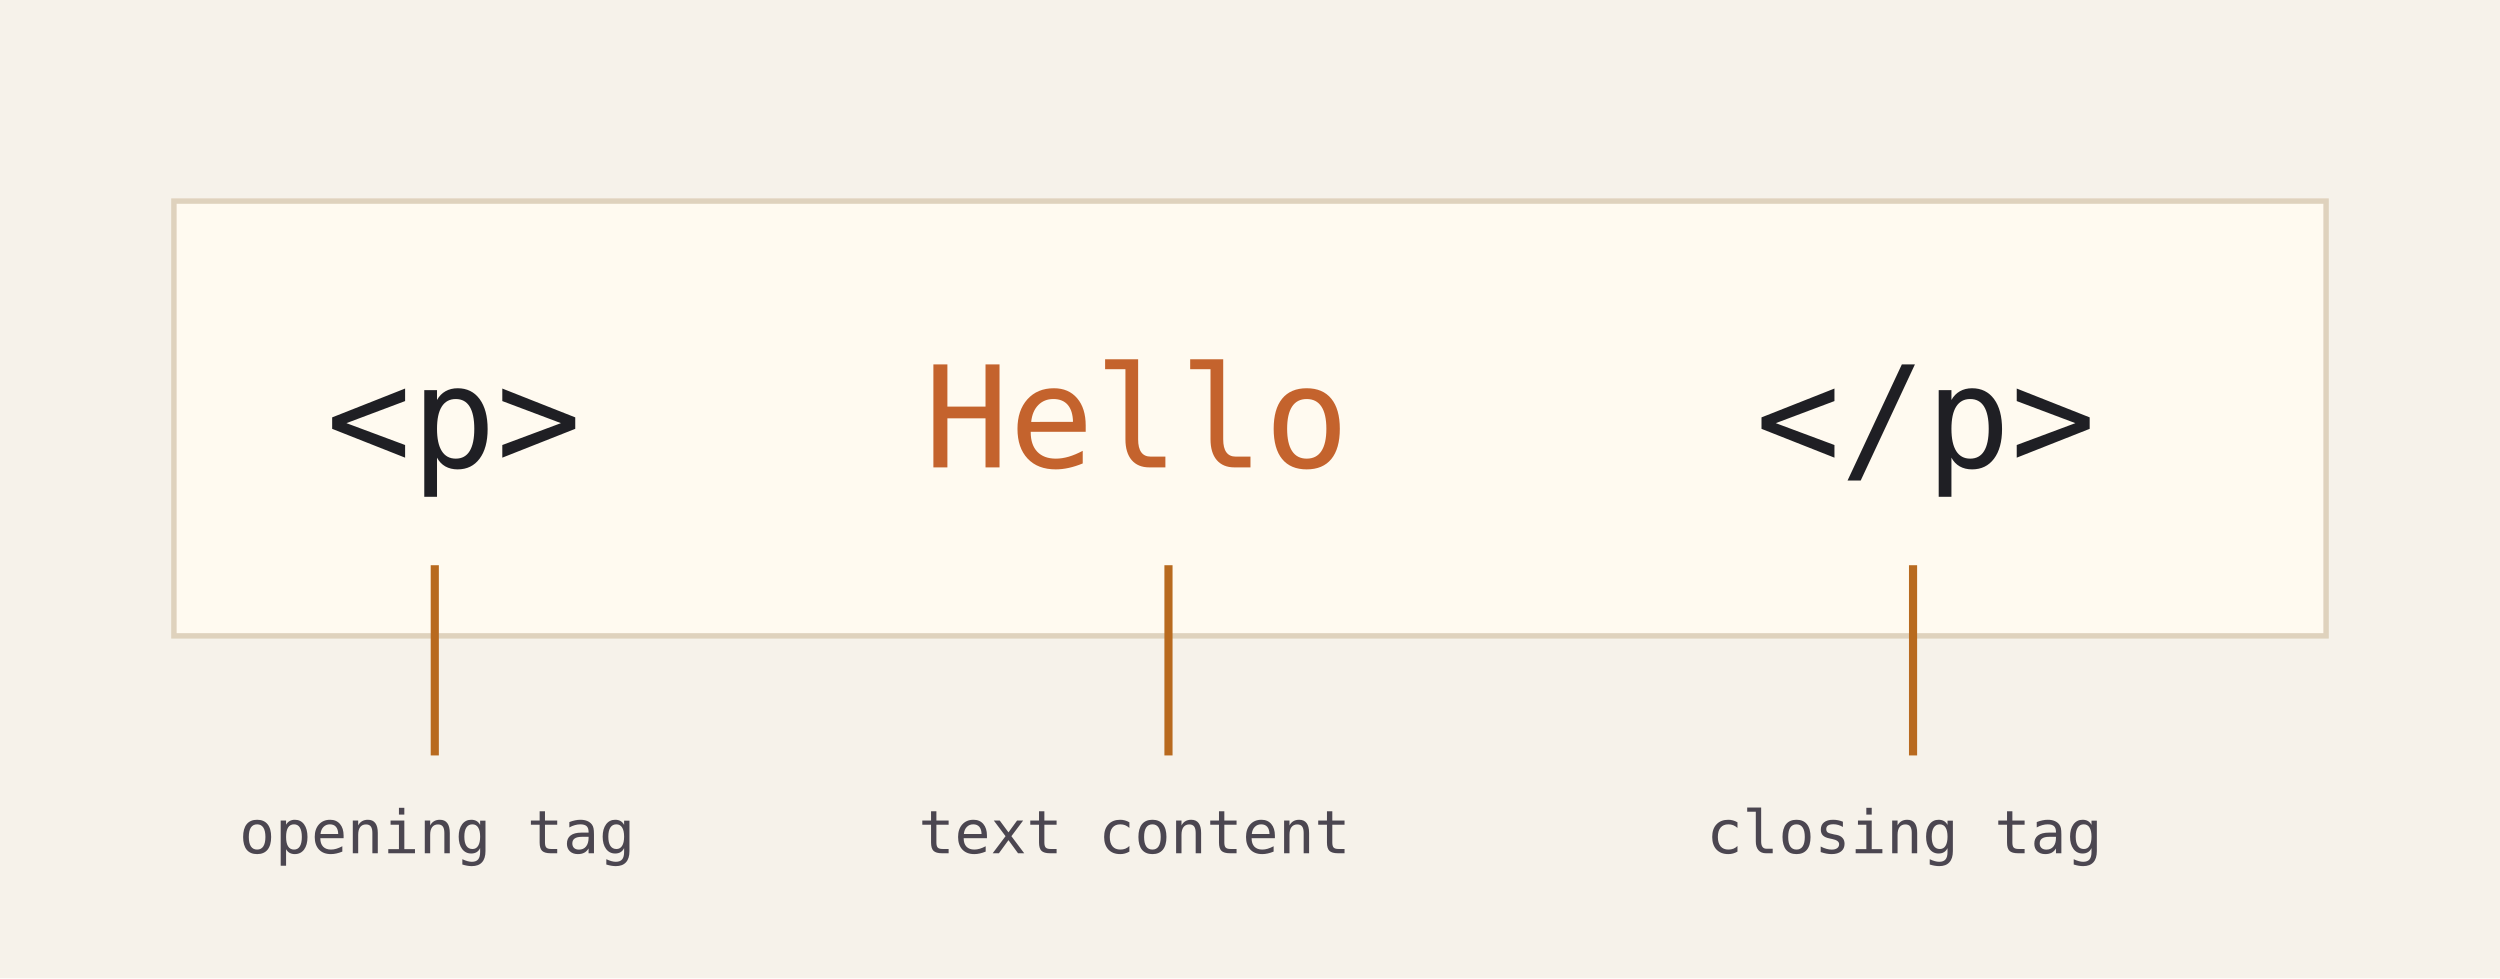
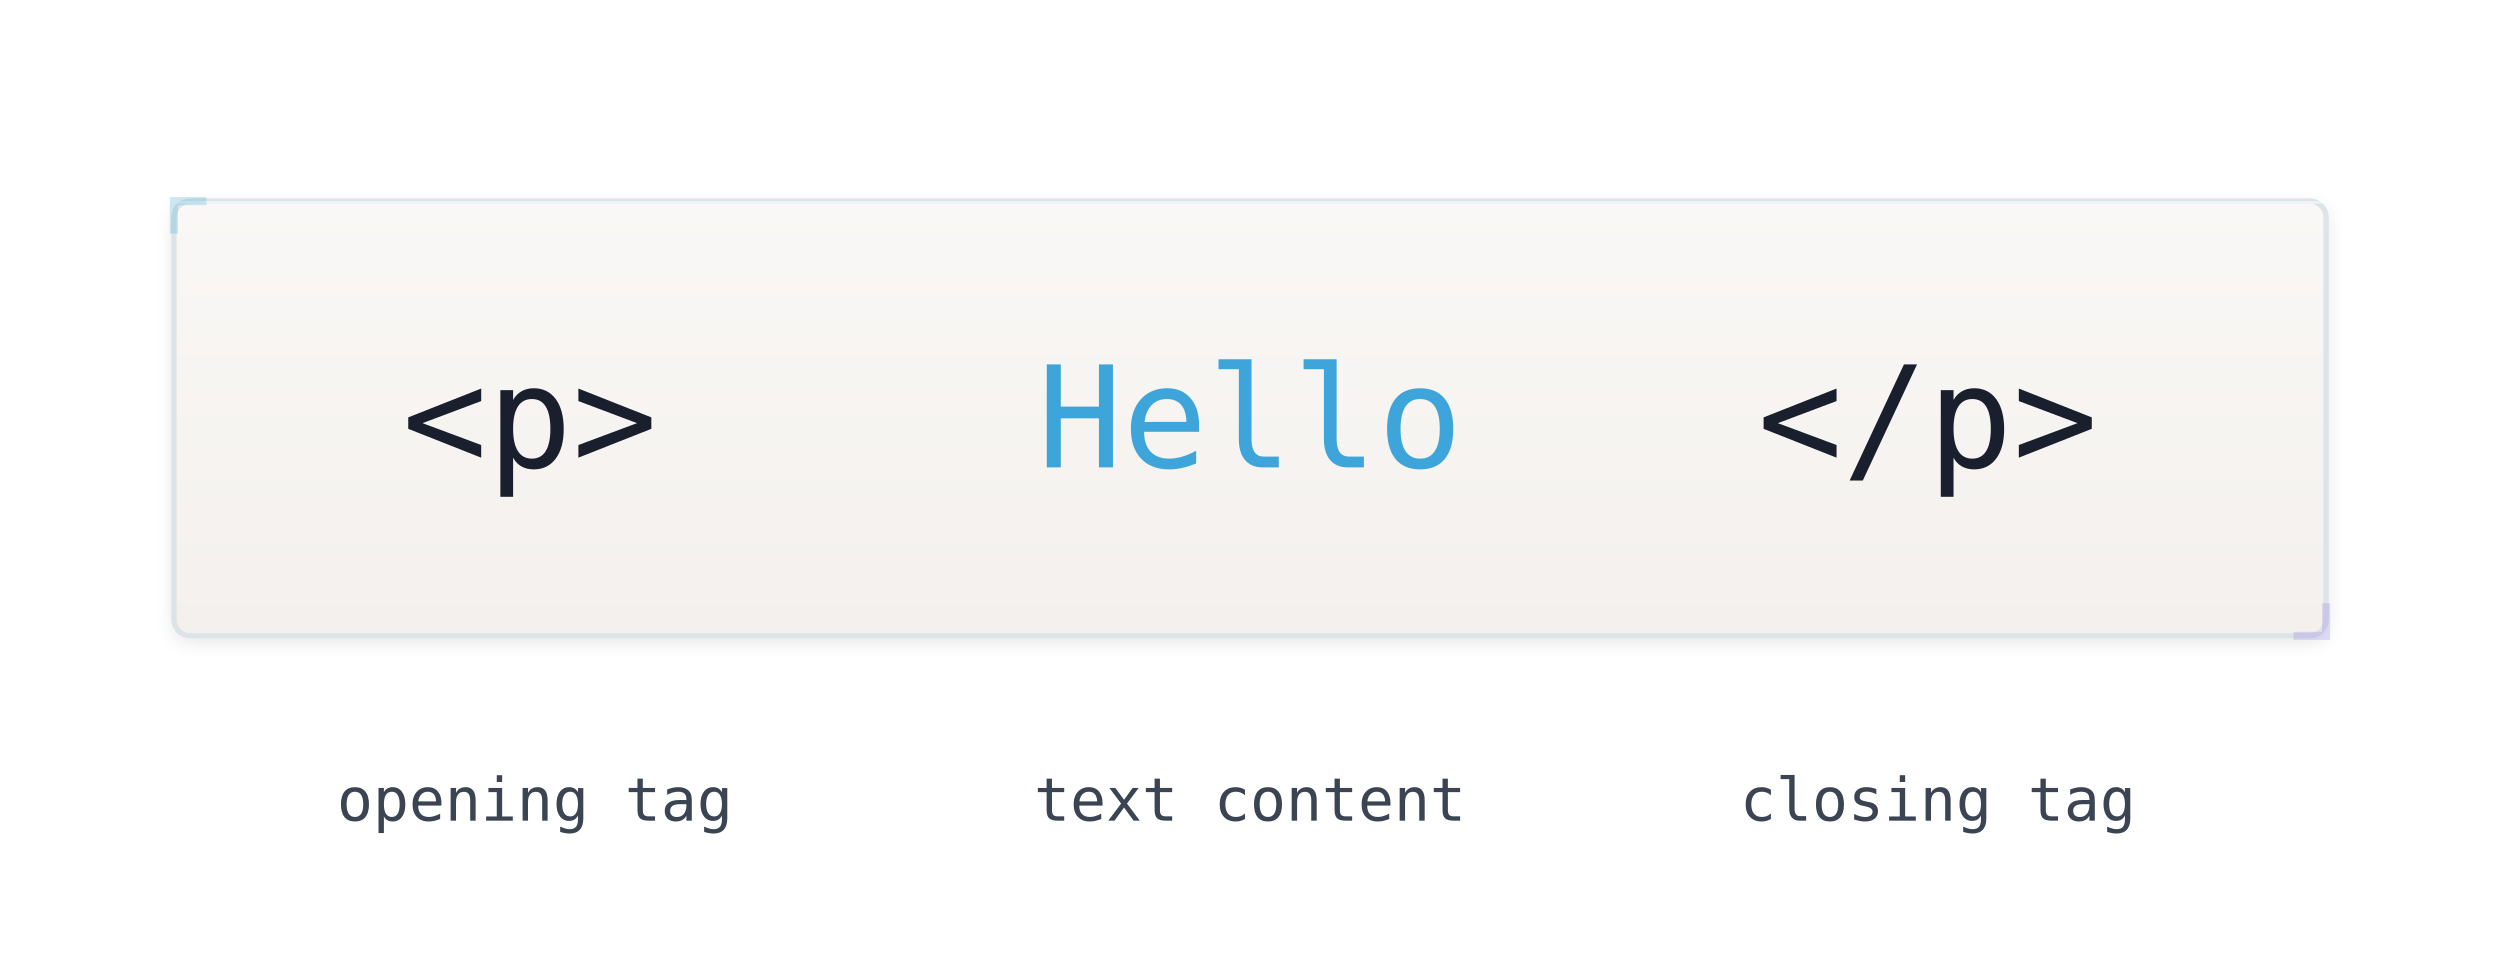
<svg xmlns="http://www.w3.org/2000/svg" viewBox="0 0 920 360" role="img" aria-labelledby="title desc">
-   <rect width="920" height="360" fill="#f6f2ea" />
-   <rect x="64" y="74" width="792" height="160" fill="#fffaf0" stroke="#dfd2bd" stroke-width="2" />
-   <text x="120" y="172" font-family="JetBrains Mono, Consolas, monospace" font-size="52" fill="#1f1f24">&lt;p&gt;</text>
-   <text x="340" y="172" font-family="JetBrains Mono, Consolas, monospace" font-size="52" fill="#c4632d">Hello</text>
-   <text x="646" y="172" font-family="JetBrains Mono, Consolas, monospace" font-size="52" fill="#1f1f24">&lt;/p&gt;</text>
-   <line x1="160" y1="208" x2="160" y2="278" stroke="#b86a1f" stroke-width="3" />
-   <line x1="430" y1="208" x2="430" y2="278" stroke="#b86a1f" stroke-width="3" />
-   <line x1="704" y1="208" x2="704" y2="278" stroke="#b86a1f" stroke-width="3" />
-   <text x="88" y="314" font-family="JetBrains Mono, Consolas, monospace" font-size="22" fill="#4b4650">opening tag</text>
-   <text x="338" y="314" font-family="JetBrains Mono, Consolas, monospace" font-size="22" fill="#4b4650">text content</text>
-   <text x="628" y="314" font-family="JetBrains Mono, Consolas, monospace" font-size="22" fill="#4b4650">closing tag</text>
+   <defs>
+     <linearGradient id="bgGradient" x1="0%" y1="0%" x2="100%" y2="100%">
+       <stop offset="0%" style="stop-color:#fff;stop-opacity:1" />
+       <stop offset="100%" style="stop-color:#fff;stop-opacity:1" />
+     </linearGradient>
+     <linearGradient id="cardGradient" x1="0%" y1="0%" x2="0%" y2="100%">
+       <stop offset="0%" style="stop-color:#faf8f6;stop-opacity:1" />
+       <stop offset="100%" style="stop-color:#f3f0ed;stop-opacity:1" />
+     </linearGradient>
+     <linearGradient id="lineGradient1" x1="0%" y1="0%" x2="0%" y2="100%">
+       <stop offset="0%" style="stop-color:#5eb3d6;stop-opacity:1" />
+       <stop offset="100%" style="stop-color:#7c5cdb;stop-opacity:0.6" />
+     </linearGradient>
+     <linearGradient id="ruleGradient" x1="0%" y1="0%" x2="100%" y2="0%">
+       <stop offset="0%" style="stop-color:#5eb3d6;stop-opacity:1" />
+       <stop offset="100%" style="stop-color:#7c5cdb;stop-opacity:1" />
+     </linearGradient>
+     <filter id="softShadow" x="-50%" y="-50%" width="200%" height="200%">
+       <feGaussianBlur in="SourceAlpha" stdDeviation="3" />
+       <feOffset dx="0" dy="2" result="offsetblur" />
+       <feComponentTransfer>
+         <feFuncA type="linear" slope="0.08" />
+       </feComponentTransfer>
+       <feMerge>
+         <feMergeNode />
+         <feMergeNode in="SourceGraphic" />
+       </feMerge>
+     </filter>
+   </defs>
+   <g filter="url(#softShadow)">
+     <rect x="64" y="74" width="792" height="160" fill="url(#cardGradient)" stroke="#dce4e8" stroke-width="2" rx="6" />
+   </g>
+   <rect x="64" y="74" width="792" height="1" fill="rgba(255,255,255,0.6)" rx="6" />
+   <text x="148" y="172" text-anchor="start" font-family="JetBrains Mono, Consolas, monospace" font-size="52" fill="#1a1f2e" font-weight="500">&lt;p&gt;</text>
+   <text x="460" y="172" text-anchor="middle" font-family="JetBrains Mono, Consolas, monospace" font-size="52" fill="#3da5d9">Hello</text>
+   <text x="772" y="172" text-anchor="end" font-family="JetBrains Mono, Consolas, monospace" font-size="52" fill="#1a1f2e" font-weight="500">&lt;/p&gt;</text>
+   <path d="M 64 86 L 64 74 L 76 74" stroke="#5eb3d6" stroke-width="3" fill="none" opacity="0.3" />
+   <path d="M 844 234 L 856 234 L 856 222" stroke="#7c5cdb" stroke-width="3" fill="none" opacity="0.2" />
+   <text x="124" y="302" text-anchor="start" font-family="JetBrains Mono, Consolas, monospace" font-size="22" fill="#3a4452" font-weight="500">opening tag</text>
+   <text x="460" y="302" text-anchor="middle" font-family="JetBrains Mono, Consolas, monospace" font-size="22" fill="#3a4452" font-weight="500">text content</text>
+   <text x="786" y="302" text-anchor="end" font-family="JetBrains Mono, Consolas, monospace" font-size="22" fill="#3a4452" font-weight="500">closing tag</text>
</svg>
